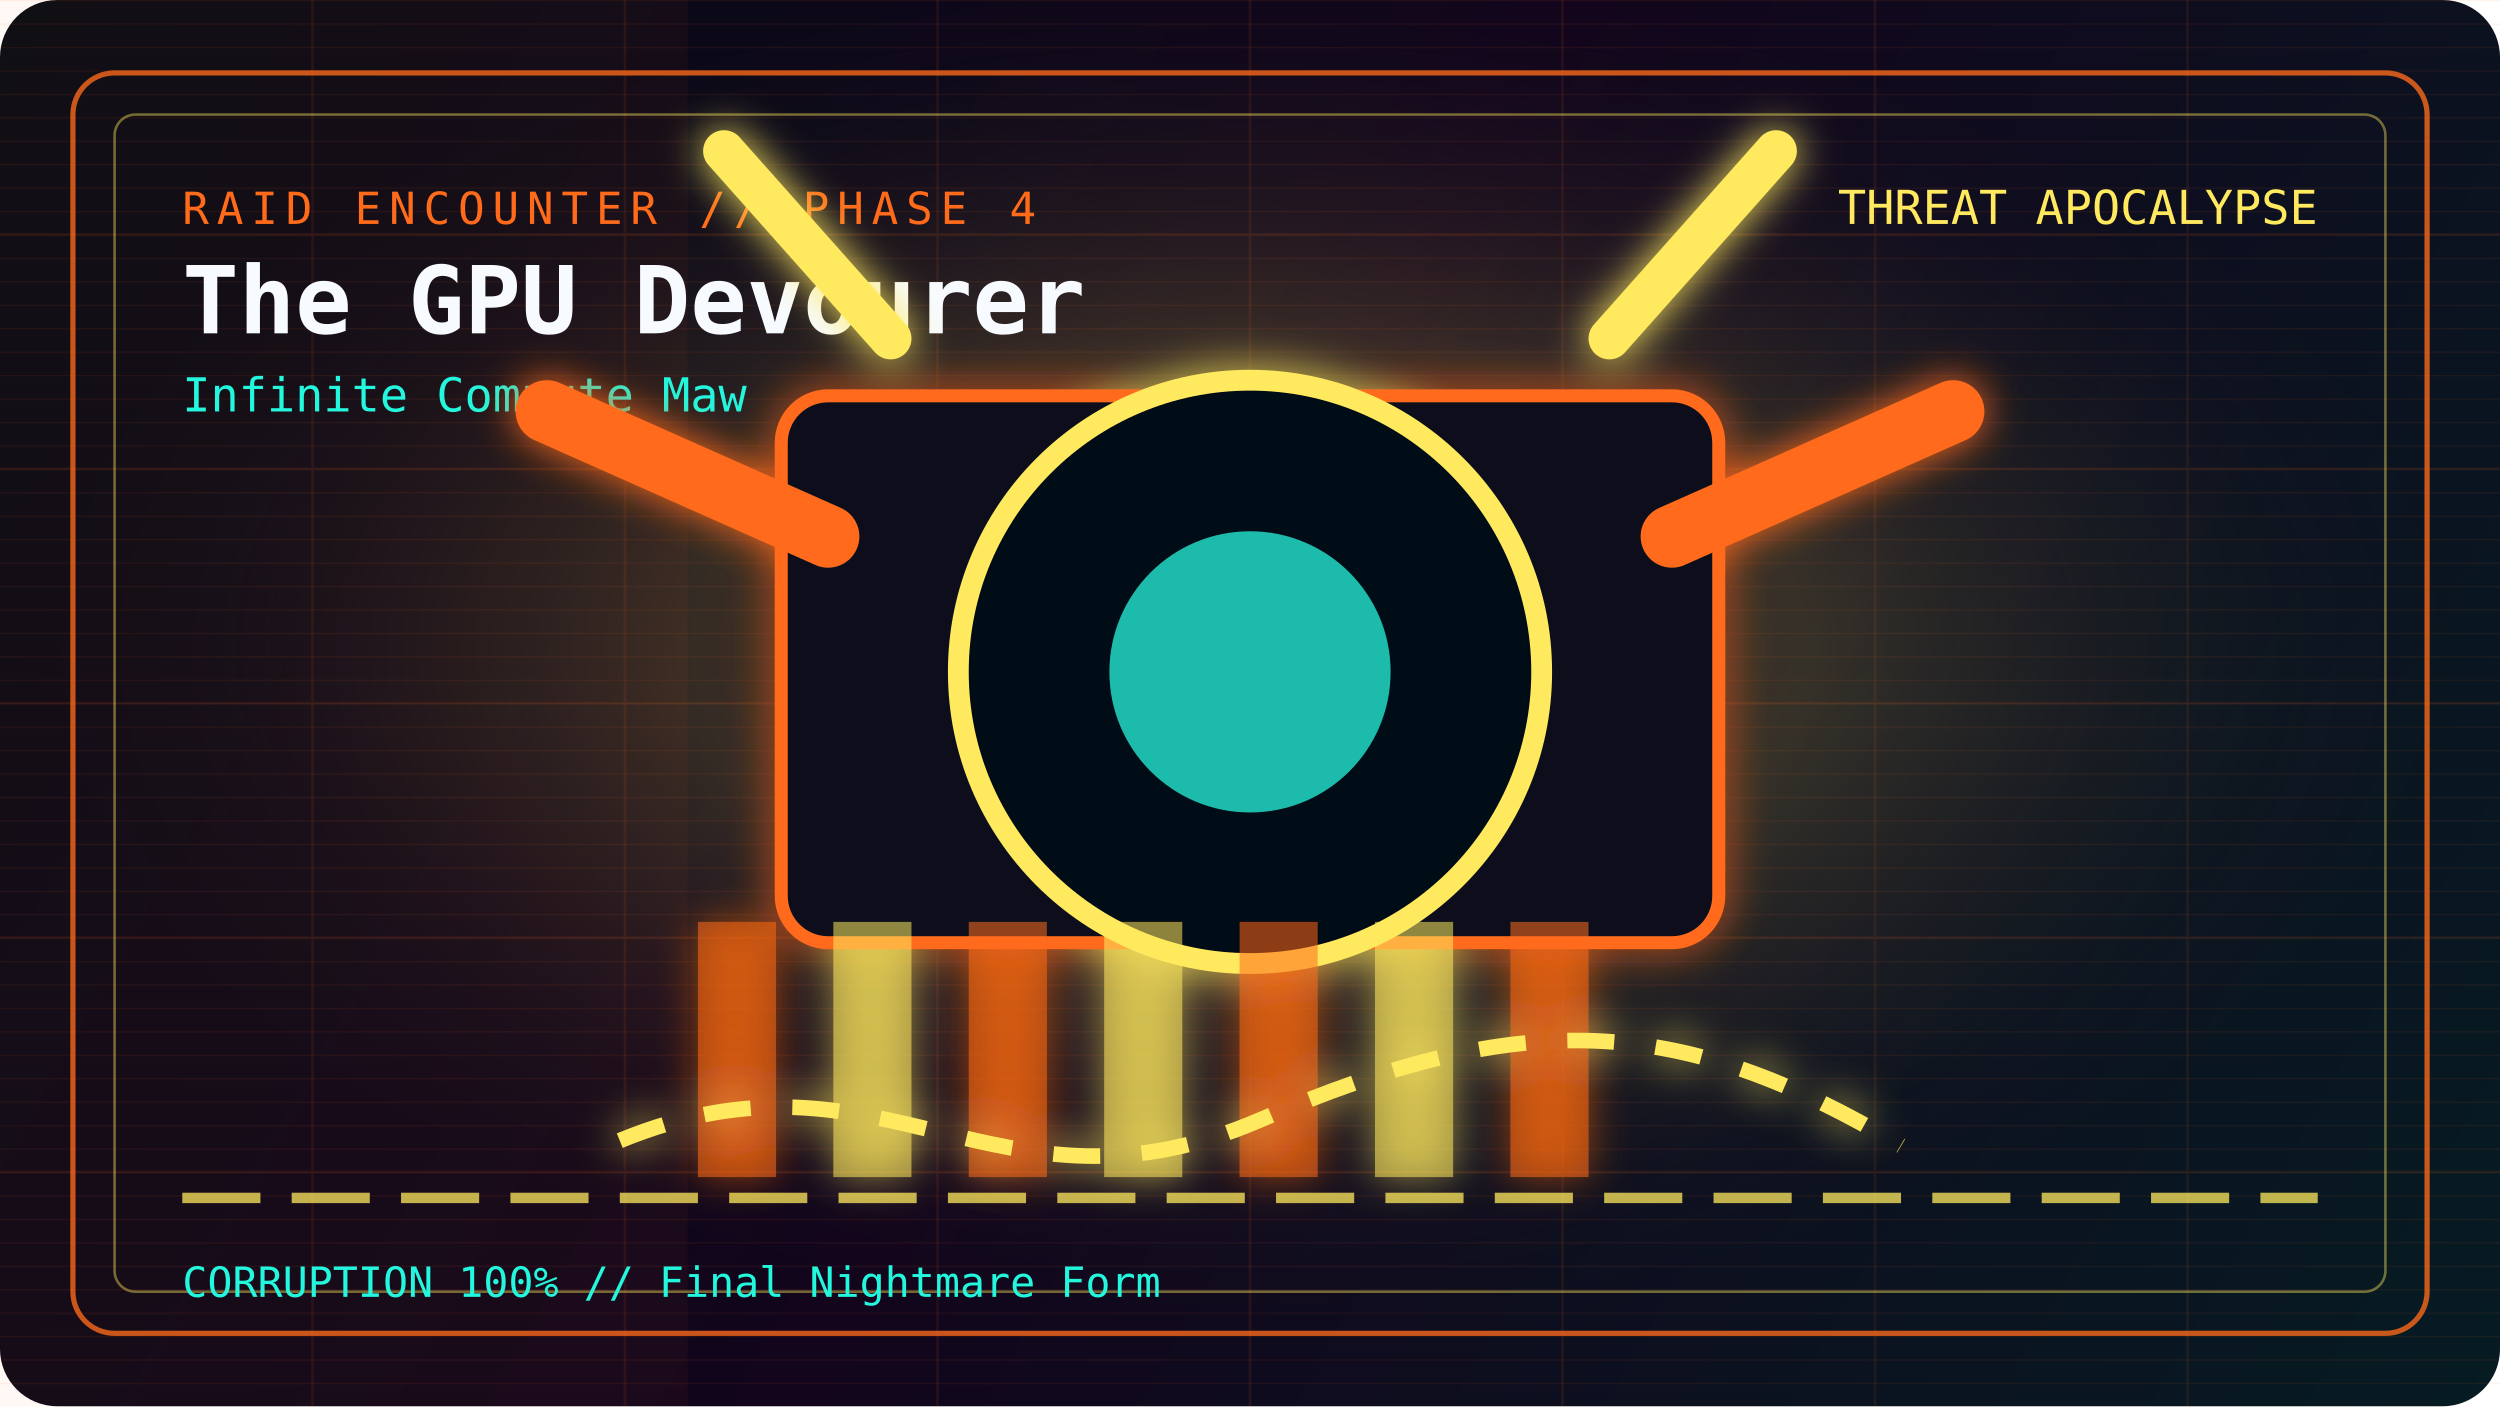
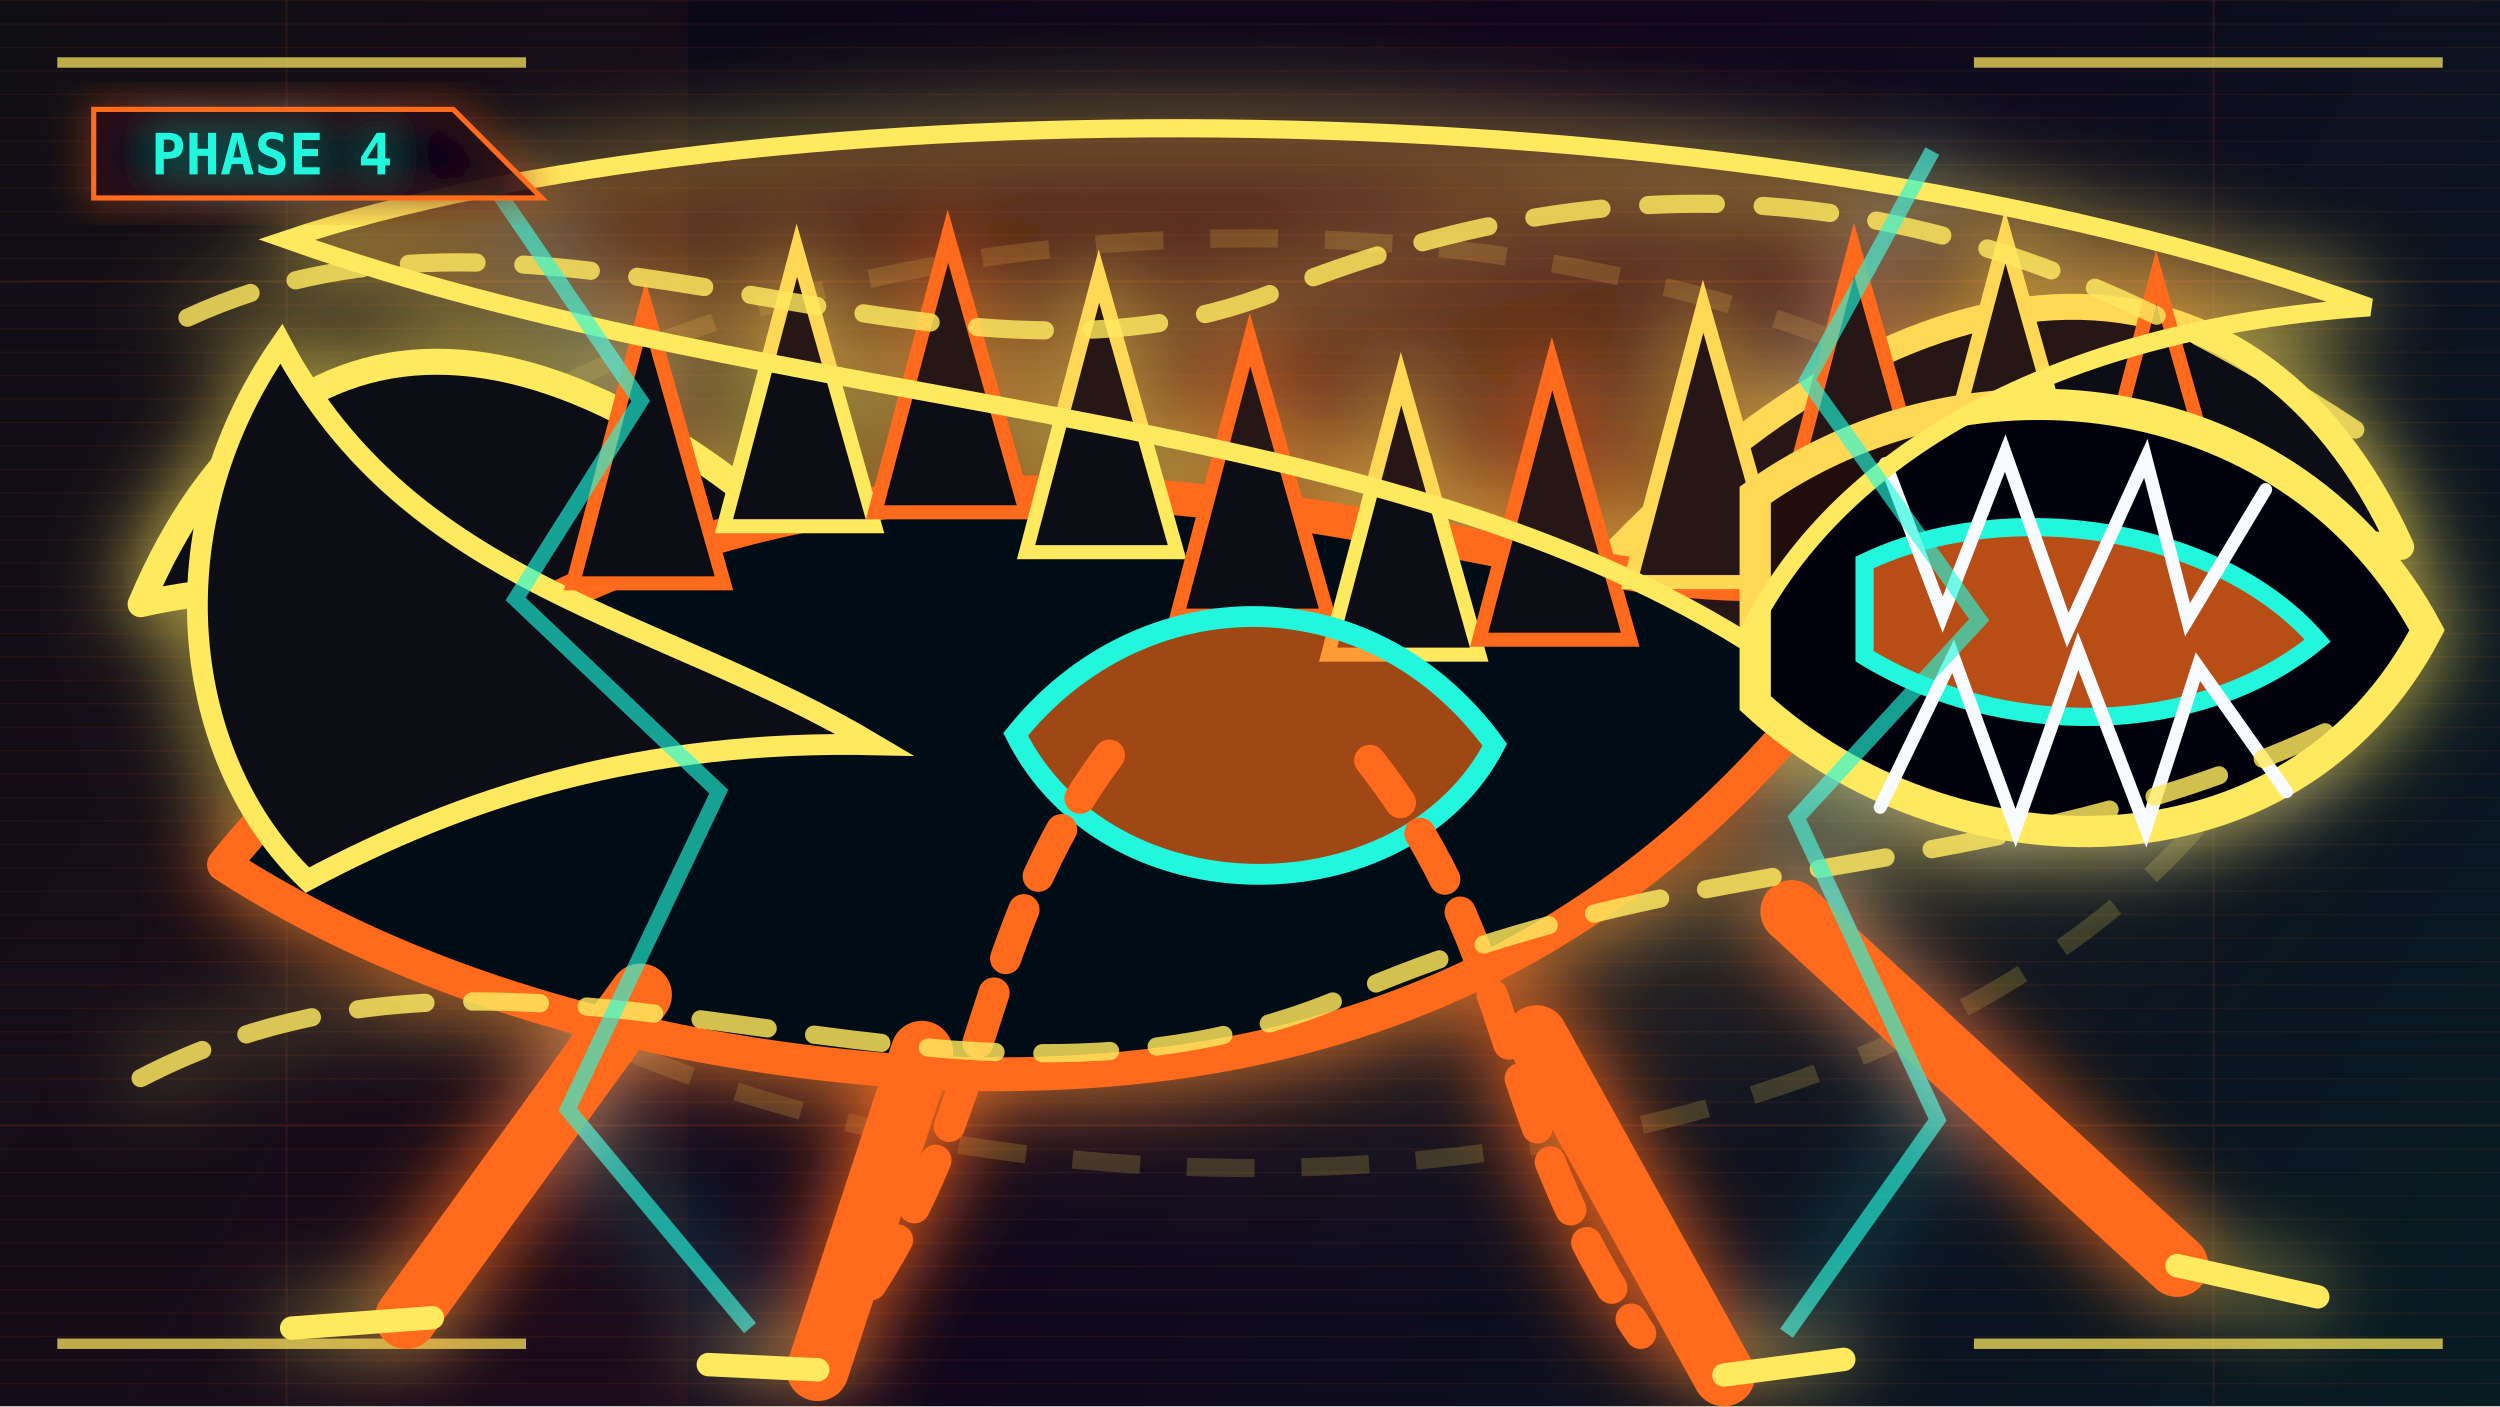
<svg xmlns="http://www.w3.org/2000/svg" width="960" height="540" viewBox="0 0 960 540" fill="none" role="img" aria-labelledby="title desc">
  <defs>
    <linearGradient id="bg" x1="0" y1="0" x2="960" y2="540" gradientUnits="userSpaceOnUse">
      <stop offset="0" stop-color="#050b14" />
      <stop offset=".48" stop-color="#12051c" />
      <stop offset="1" stop-color="#061b22" />
    </linearGradient>
    <radialGradient id="core" cx="50%" cy="46%" r="50%">
      <stop offset="0" stop-color="#ff6b1a" stop-opacity=".32" />
      <stop offset=".45" stop-color="#ffe95e" stop-opacity=".16" />
      <stop offset="1" stop-color="#020713" stop-opacity="0" />
    </radialGradient>
    <pattern id="scan" width="9" height="9" patternUnits="userSpaceOnUse">
      <path d="M0 0H9" stroke="#ff6b1a" stroke-opacity=".08" />
    </pattern>
    <filter id="glow" x="-30%" y="-30%" width="160%" height="160%">
      <feGaussianBlur stdDeviation="8" result="blur" />
      <feMerge>
        <feMergeNode in="blur" />
        <feMergeNode in="SourceGraphic" />
      </feMerge>
    </filter>
+     <filter id="heavyGlow" x="-50%" y="-50%" width="200%" height="200%">
+       <feGaussianBlur stdDeviation="16" result="blur" />
+       <feMerge>
+         <feMergeNode in="blur" />
+         <feMergeNode in="SourceGraphic" />
+       </feMerge>
+     </filter>
    <style>
      @keyframes pulse { 0%,100% { opacity: .55; } 50% { opacity: 1; } }
-       @keyframes dash { to { stroke-dashoffset: -160; } }
      @keyframes spin { to { transform: rotate(360deg); } }
-       @keyframes jitter { 0%,100% { transform: translate(0,0); } 20% { transform: translate(2px,-1px); } 40% { transform: translate(-2px,2px); } 60% { transform: translate(1px,2px); } 80% { transform: translate(-1px,-2px); } }
+       @keyframes shake { 0%,100% { transform: translate(0,0); } 20% { transform: translate(3px,-2px); } 40% { transform: translate(-3px,2px); } 60% { transform: translate(2px,3px); } 80% { transform: translate(-2px,-3px); } }
+       @keyframes drift { 0%,100% { transform: translateX(0); } 50% { transform: translateX(16px); } }
      @keyframes sweep { 0% { transform: translateX(-960px); } 100% { transform: translateX(960px); } }
+       @keyframes flow { to { stroke-dashoffset: -220; } }
      .pulse { animation: pulse 1.4s ease-in-out infinite; }
-       .dash { animation: dash 2.4s linear infinite; }
      .spin { transform-origin: 480px 270px; animation: spin 6s linear infinite; }
-       .jitter { animation: jitter 1.2s steps(2,end) infinite; }
+       .shake { animation: shake 1.08s steps(2,end) infinite; }
+       .drift { animation: drift 3.6s ease-in-out infinite; }
      .sweep { animation: sweep 4.4s linear infinite; }
+       .flow { animation: flow 3.2s linear infinite; }
    </style>
  </defs>
-   <rect width="960" height="540" rx="22" fill="url(#bg)" />
+   <rect width="960" height="540" fill="url(#bg)" />
  <rect width="960" height="540" fill="url(#core)" />
  <rect width="960" height="540" fill="url(#scan)" />
  <rect class="sweep" x="0" y="0" width="264" height="540" fill="#ff6b1a" fill-opacity=".045" />
-   <path d="M0 90H960M0 180H960M0 270H960M0 360H960M0 450H960M120 0V540M240 0V540M360 0V540M480 0V540M600 0V540M720 0V540M840 0V540" stroke="#ff6b1a" stroke-opacity=".09" />
-   <rect x="28" y="28" width="904" height="484" rx="16" stroke="#ff6b1a" stroke-opacity=".78" stroke-width="2" />
-   <rect x="44" y="44" width="872" height="452" rx="8" stroke="#ffe95e" stroke-opacity=".42" />
-   <text x="70" y="86" fill="#ff6b1a" font-family="ui-monospace, SFMono-Regular, Menlo, Monaco, Consolas, monospace" font-size="17" letter-spacing="3">RAID ENCOUNTER // PHASE 4</text>
-   <text x="70" y="128" fill="#f7fbff" font-family="ui-monospace, SFMono-Regular, Menlo, Monaco, Consolas, monospace" font-size="36" font-weight="900">The GPU Devourer</text>
-   <text x="70" y="158" fill="#23f7dd" font-family="ui-monospace, SFMono-Regular, Menlo, Monaco, Consolas, monospace" font-size="18">Infinite Compute Maw</text>
-   <text x="70" y="498" fill="#23f7dd" font-family="ui-monospace, SFMono-Regular, Menlo, Monaco, Consolas, monospace" font-size="16">CORRUPTION 100% // Final Nightmare Form</text>
-   <g filter="url(#glow)">
+   <path d="M0 108H960M0 432H960M110 0V540M850 0V540" stroke="#ff6b1a" stroke-opacity=".08" />
+   <path d="M22 24H202M758 24H938M22 516H202M758 516H938" stroke="#ffe95e" stroke-opacity=".72" stroke-width="4" />
+   <path class="spin" d="M84 270C204 32 756 32 876 270C756 508 204 508 84 270Z" stroke="#ffe95e" stroke-opacity=".18" stroke-width="7" stroke-dasharray="26 18" fill="none" />
+   <g filter="url(#heavyGlow)">
    <g>
-       <rect x="300" y="152" width="360" height="210" rx="18" fill="#07101b" stroke="#ff6b1a" stroke-width="5" />
-       <circle class="pulse" cx="480" cy="258" r="112" fill="#020713" stroke="#ffe95e" stroke-width="8" />
-       <circle class="spin" cx="480" cy="258" r="54" fill="#23f7dd" fill-opacity=".75" />
-       <path d="M342 130L278 58M618 130L682 58" stroke="#ffe95e" stroke-width="16" stroke-linecap="round" />
-       <path d="M318 206L210 158M642 206L750 158" stroke="#ff6b1a" stroke-width="24" stroke-linecap="round" />
-       <rect class="pulse" x="268" y="354" width="30" height="98" fill="#ff6b1a" fill-opacity=".55" />
-       <rect class="pulse" x="320" y="354" width="30" height="98" fill="#ffe95e" fill-opacity=".55" />
-       <rect class="pulse" x="372" y="354" width="30" height="98" fill="#ff6b1a" fill-opacity=".55" />
-       <rect class="pulse" x="424" y="354" width="30" height="98" fill="#ffe95e" fill-opacity=".55" />
-       <rect class="pulse" x="476" y="354" width="30" height="98" fill="#ff6b1a" fill-opacity=".55" />
-       <rect class="pulse" x="528" y="354" width="30" height="98" fill="#ffe95e" fill-opacity=".55" />
-       <rect class="pulse" x="580" y="354" width="30" height="98" fill="#ff6b1a" fill-opacity=".55" />
-       <path class="dash" d="M238 438C340 396 382 474 484 430S646 390 730 440" stroke="#ffe95e" stroke-width="6" stroke-dasharray="18 16" />
+       <path class="shake" d="M346 244C218 108 108 104 54 232C170 206 242 274 352 312Z" fill="#080b13" stroke="#ffe95e" stroke-width="10" stroke-linejoin="round" />
+       <path class="shake" d="M604 230C730 86 864 82 922 210C796 196 728 272 608 304Z" fill="#080b13" stroke="#ffe95e" stroke-width="10" stroke-linejoin="round" />
+       <path d="M86 332C172 226 300 176 458 192C584 206 660 242 736 214C660 336 548 420 358 412C248 406 154 376 86 332Z" fill="#060a12" stroke="#ff6b1a" stroke-width="13" stroke-linejoin="round" />
+       <path d="M118 338C70 292 58 204 108 132C158 226 252 236 336 286C246 284 178 306 118 338Z" fill="#090f18" stroke="#ffe95e" stroke-width="8" />
+       <path class="pulse" d="M220 224L248 118L278 224Z" fill="#070b12" stroke="#ff6b1a" stroke-width="5.4" />
+       <path class="pulse" d="M278 202.067L306 96.067L336 202.067Z" fill="#070b12" stroke="#ffe95e" stroke-width="5.4" />
+       <path class="pulse" d="M336 196.732L364 90.732L394 196.732Z" fill="#070b12" stroke="#ff6b1a" stroke-width="5.4" />
+       <path class="pulse" d="M394 212.033L422 106.033L452 212.033Z" fill="#070b12" stroke="#ffe95e" stroke-width="5.4" />
+       <path class="pulse" d="M452 236.391L480 130.391L510 236.391Z" fill="#070b12" stroke="#ff6b1a" stroke-width="5.4" />
+       <path class="pulse" d="M510 251.371L538 145.371L568 251.371Z" fill="#070b12" stroke="#ffe95e" stroke-width="5.4" />
+       <path class="pulse" d="M568 245.637L596 139.637L626 245.637Z" fill="#070b12" stroke="#ff6b1a" stroke-width="5.4" />
+       <path class="pulse" d="M626 223.529L654 117.529L684 223.529Z" fill="#070b12" stroke="#ffe95e" stroke-width="5.4" />
+       <path class="pulse" d="M684 201.777L712 95.777L742 201.777Z" fill="#070b12" stroke="#ff6b1a" stroke-width="5.4" />
+       <path class="pulse" d="M742 196.843L770 90.843L800 196.843Z" fill="#070b12" stroke="#ffe95e" stroke-width="5.4" />
+       <path class="pulse" d="M800 212.461L828 106.461L858 212.461Z" fill="#070b12" stroke="#ff6b1a" stroke-width="5.4" />
+       <path class="pulse" d="M674 190C758 130 882 148 932 242C880 342 748 338 674 270Z" fill="#020408" stroke="#ffe95e" stroke-width="12" />
+       <path d="M716 216C770 190 852 202 890 246C844 284 768 284 716 252Z" fill="#ff6b1a" fill-opacity=".72" stroke="#23f7dd" stroke-width="7" />
+       <path d="M724 178L746 236L770 174L794 242L824 176L840 238L870 188M722 310L750 252L774 318L798 250L824 318L844 256L878 304" stroke="#f8fbff" stroke-width="5" stroke-linecap="round" />
+       <path class="pulse" d="M390 282C438 222 526 220 574 286C540 352 426 354 390 282Z" fill="#ff6b1a" fill-opacity=".62" stroke="#23f7dd" stroke-width="8" />
+       <path class="flow" d="M426 290C374 360 382 424 330 500M526 292C584 366 574 430 630 512" stroke="#ff6b1a" stroke-width="12" stroke-linecap="round" stroke-dasharray="20 14" fill="none" />
+       <path d="M246 382L156 506M354 404L314 526M590 398L662 528M688 350L836 486" stroke="#ff6b1a" stroke-width="24" stroke-linecap="round" />
+       <path d="M166 506L112 510M314 526L272 524M662 528L708 522M836 486L890 498" stroke="#ffe95e" stroke-width="9" stroke-linecap="round" />
+       <path class="pulse" d="M110 92C282 34 662 28 910 118C790 126 704 174 670 246C522 154 302 160 110 92Z" fill="#ff6b1a" fill-opacity=".13" stroke="#ffe95e" stroke-width="7" />
+       <path class="flow" d="M72 122C210 58 360 164 490 112C650 48 776 80 906 166M54 414C208 334 360 450 518 382C662 320 772 344 916 270" stroke="#ffe95e" stroke-opacity=".82" stroke-width="7" stroke-linecap="round" stroke-dasharray="26 18" fill="none" />
+       <path class="shake" d="M190 72L246 154L198 230L276 304L218 426L288 510M742 58L694 146L760 238L690 314L744 430L686 512" stroke="#23f7dd" stroke-opacity=".64" stroke-width="6" fill="none" />
    </g>
  </g>
-   <path d="M70 460H890" stroke="#ffe95e" stroke-opacity=".75" stroke-width="4" stroke-dasharray="30 12" />
-   <text x="890" y="86" text-anchor="end" fill="#ffe95e" font-family="ui-monospace, SFMono-Regular, Menlo, Monaco, Consolas, monospace" font-size="18">THREAT APOCALYPSE</text>
+   <g filter="url(#glow)">
+     <path d="M36 42H174L208 76H36Z" fill="#020713" fill-opacity=".82" stroke="#ff6b1a" stroke-width="2" />
+     <text x="58" y="67" fill="#23f7dd" font-family="ui-monospace, SFMono-Regular, Menlo, Monaco, Consolas, monospace" font-size="22" font-weight="900">PHASE 4</text>
+   </g>
</svg>
